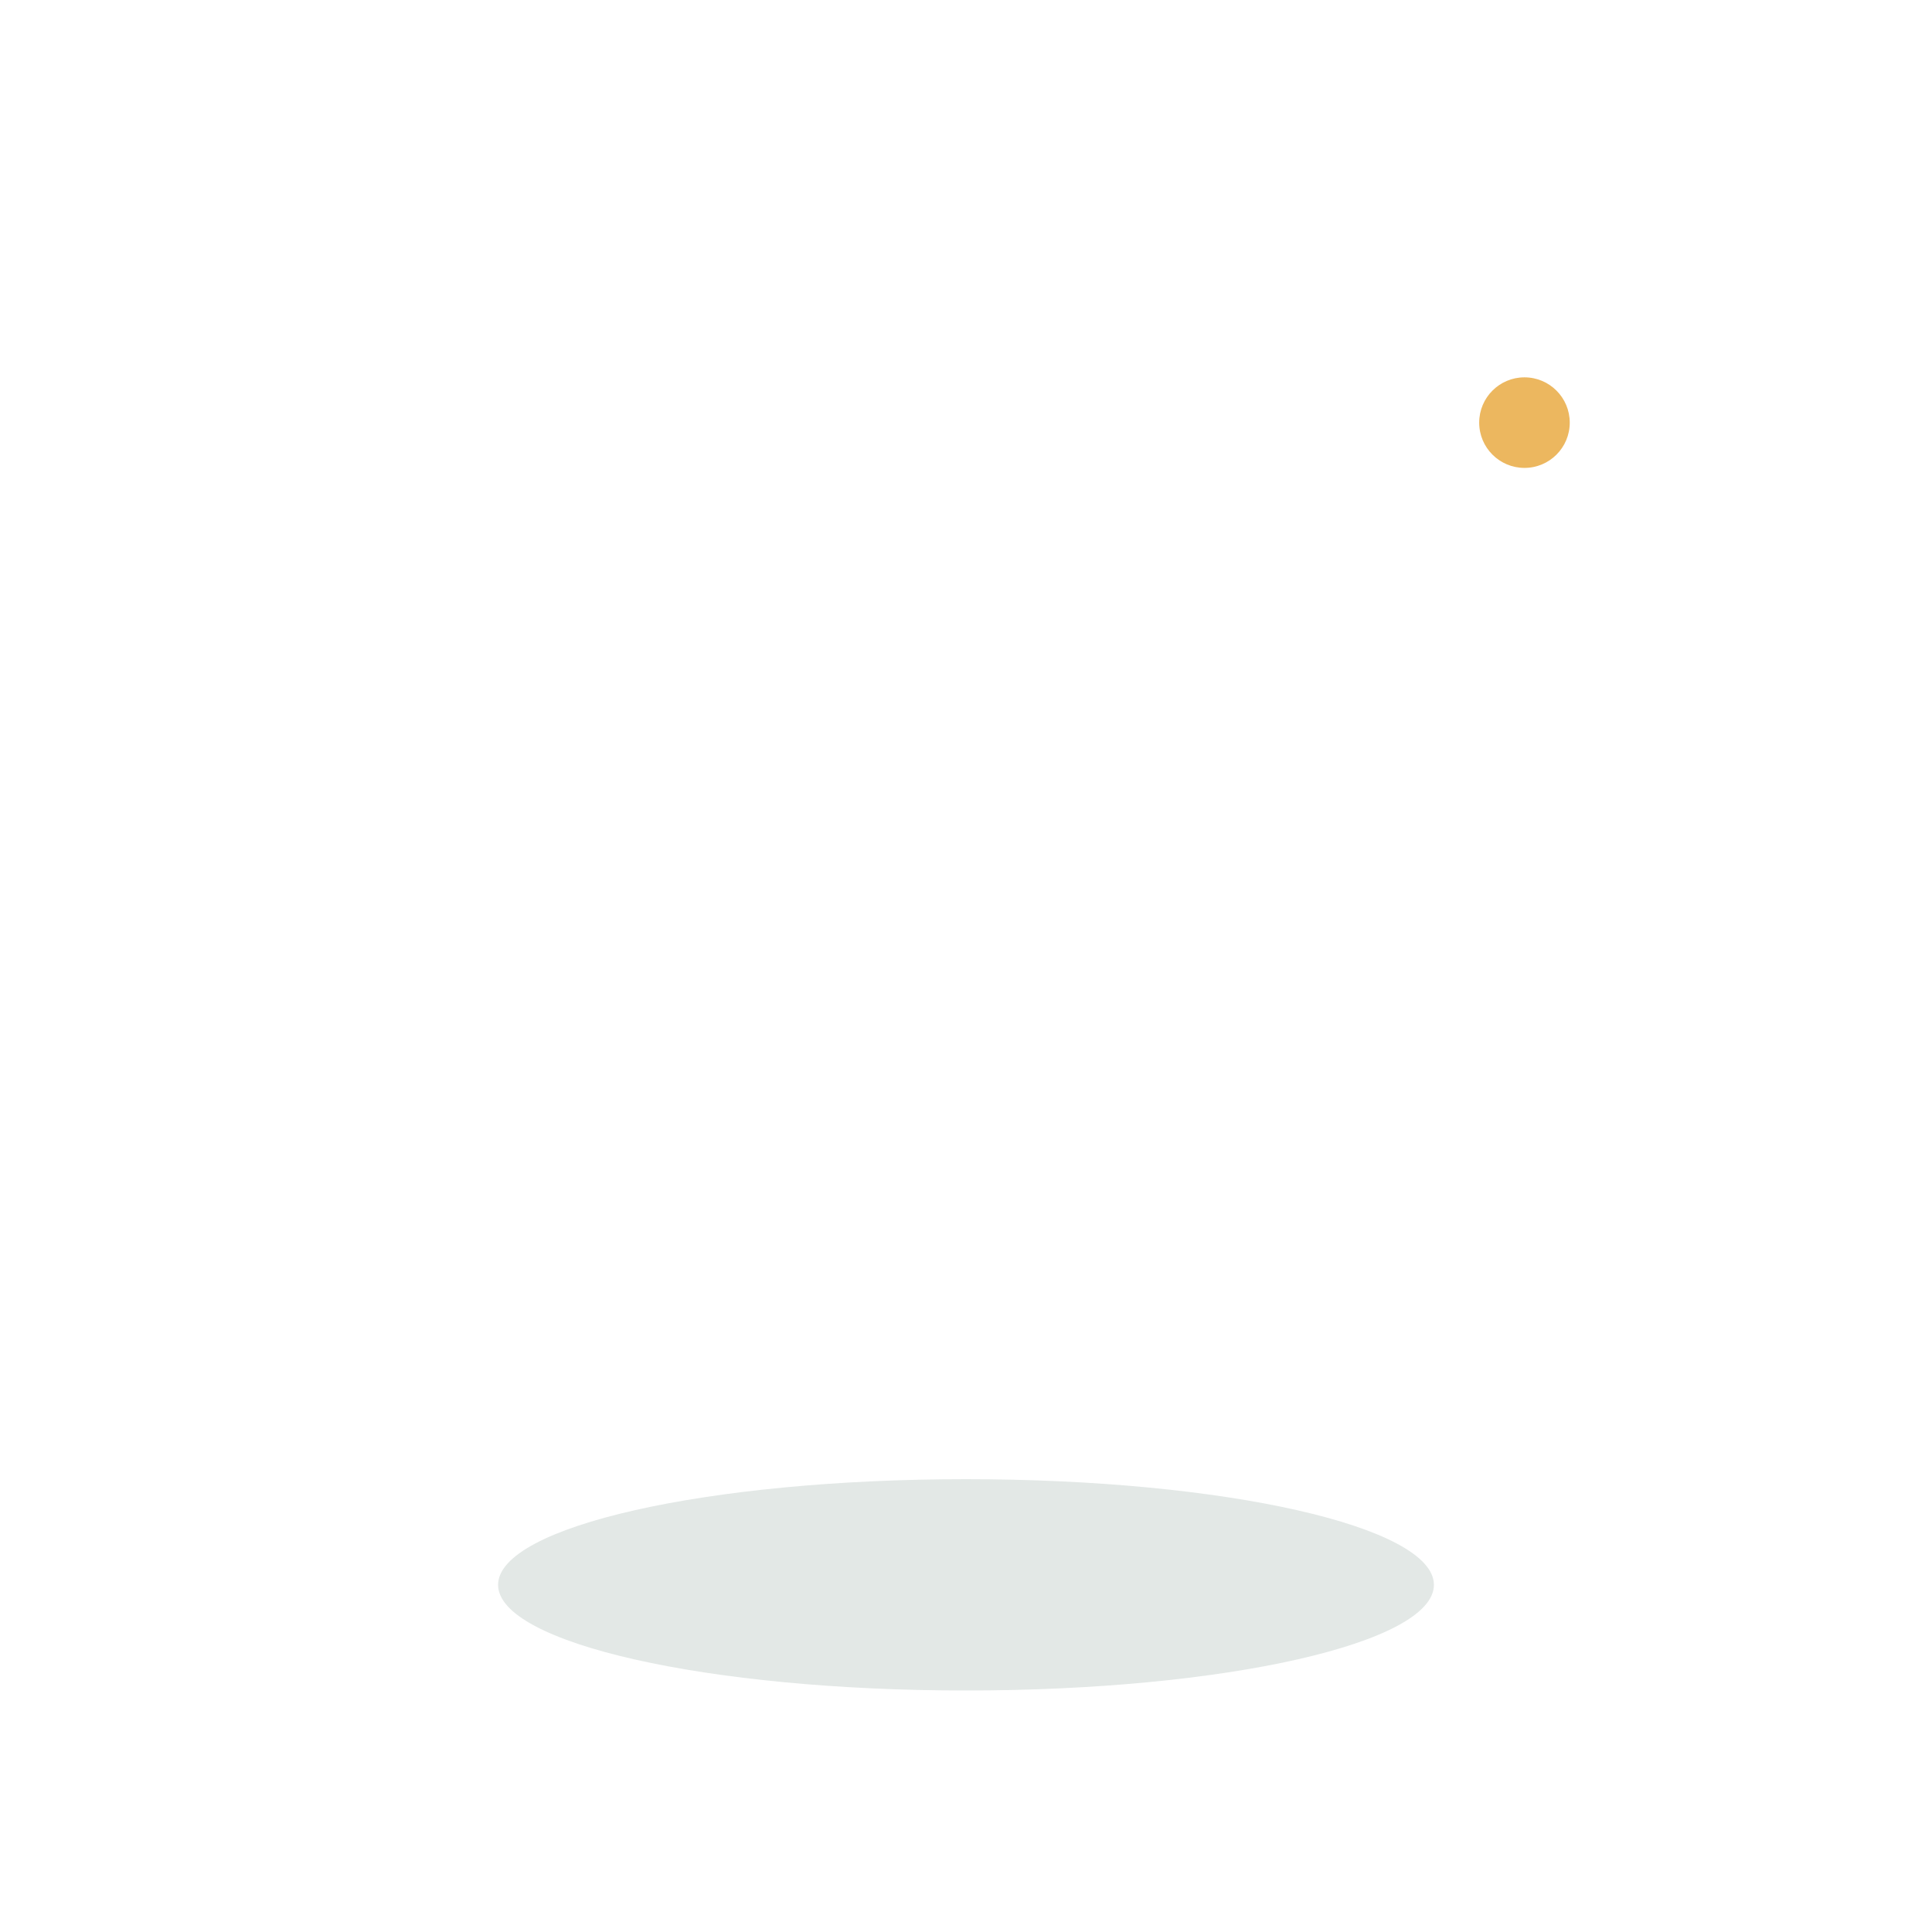
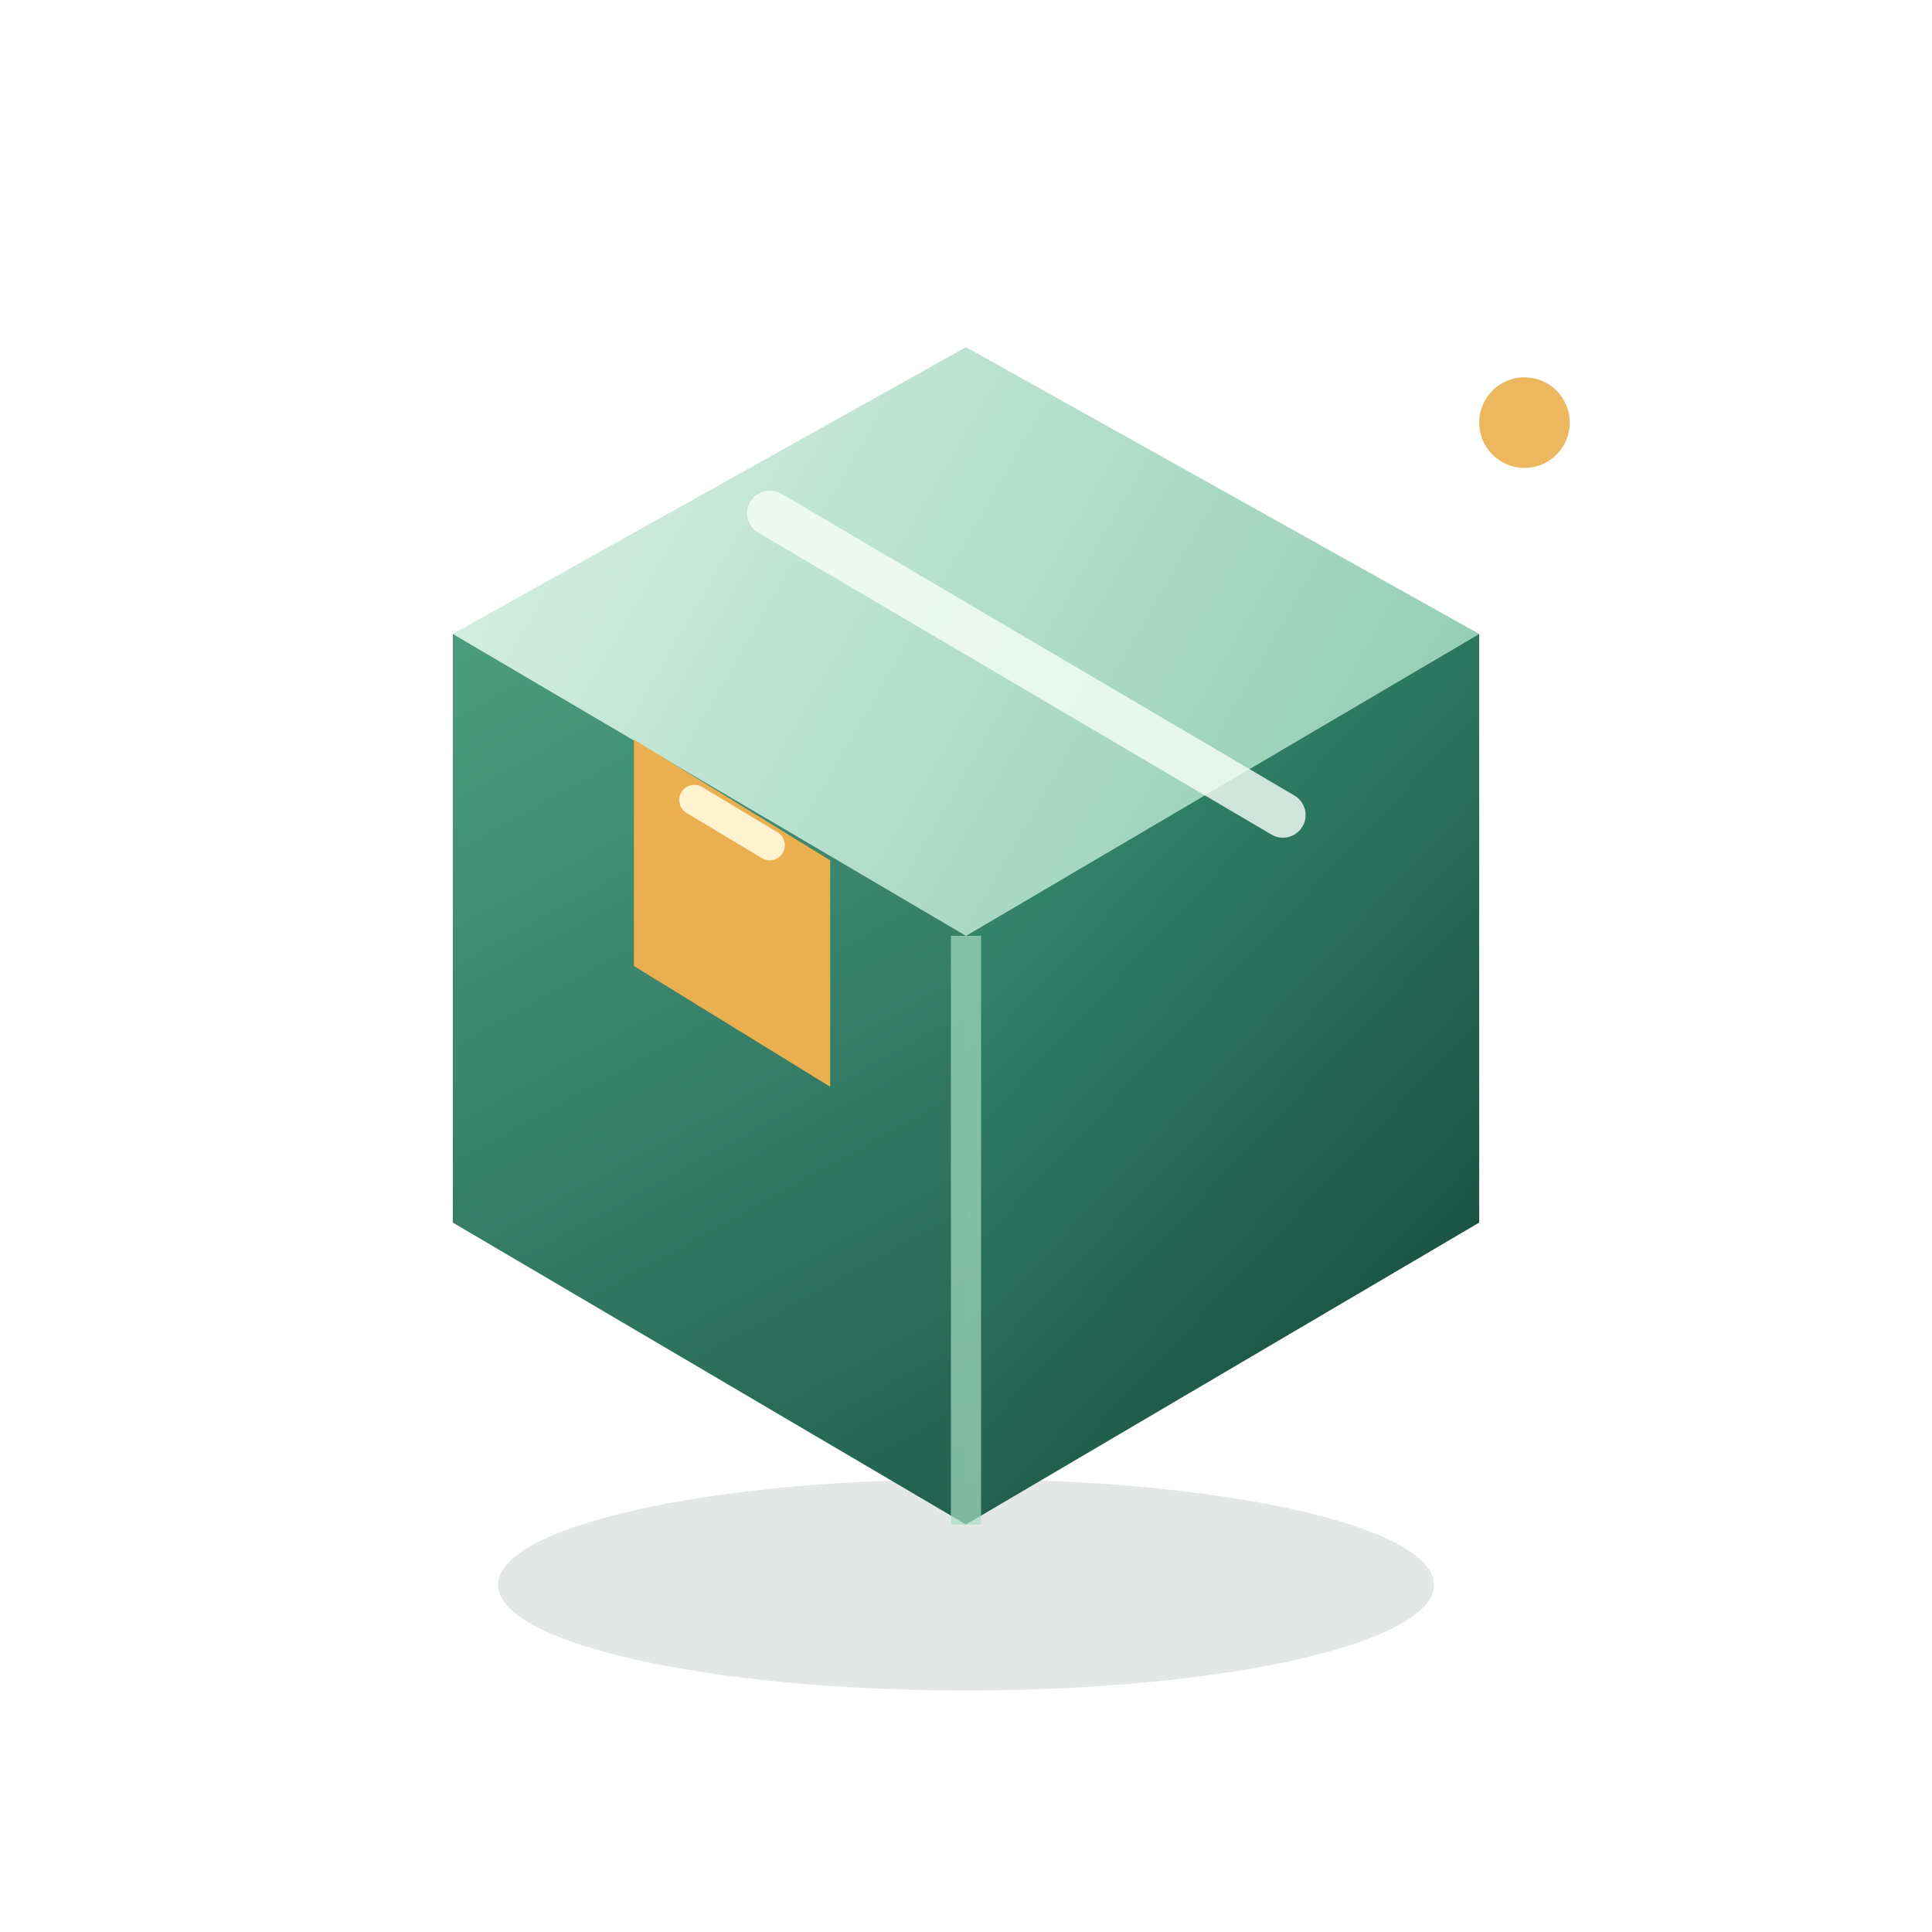
<svg xmlns="http://www.w3.org/2000/svg" viewBox="0 0 128 128" fill="none">
  <defs>
    <linearGradient id="stockTop" x1="34" y1="22" x2="96" y2="58" gradientUnits="userSpaceOnUse">
      <stop stop-color="#D8F1E5" />
      <stop offset="1" stop-color="#8FCBB2" />
    </linearGradient>
    <linearGradient id="stockLeft" x1="32" y1="42" x2="64" y2="100" gradientUnits="userSpaceOnUse">
      <stop stop-color="#4B9C7F" />
      <stop offset="1" stop-color="#21614F" />
    </linearGradient>
    <linearGradient id="stockRight" x1="64" y1="60" x2="98" y2="92" gradientUnits="userSpaceOnUse">
      <stop stop-color="#34866C" />
      <stop offset="1" stop-color="#174A3C" />
    </linearGradient>
-     <filter id="shadow" x="14" y="15" width="100" height="105" color-interpolation-filters="sRGB">
-       <feDropShadow dx="0" dy="7" stdDeviation="5" flood-color="#173B31" flood-opacity=".2" />
-     </filter>
  </defs>
  <ellipse cx="64" cy="105" rx="31" ry="7" fill="#244C3D" opacity=".13" />
-   <g filter="url(#shadow)">
+   <g>
    <path d="M64 23 98 42 64 62 30 42 64 23Z" fill="url(#stockTop)" />
    <path d="M30 42 64 62V101L30 81V42Z" fill="url(#stockLeft)" />
    <path d="M98 42 64 62V101L98 81V42Z" fill="url(#stockRight)" />
    <path d="m51 34 34 20" stroke="#F7FFF9" stroke-width="3" stroke-linecap="round" opacity=".8" />
    <path d="M64 62v39" stroke="#A7DCC3" stroke-width="2" opacity=".7" />
    <path d="m42 49 13 8v15l-13-8V49Z" fill="#EAAF4E" />
    <path d="m46 53 5 3" stroke="#FFF2D1" stroke-width="2" stroke-linecap="round" />
  </g>
  <circle cx="101" cy="28" r="3" fill="#EAAF4E" opacity=".9" />
</svg>
